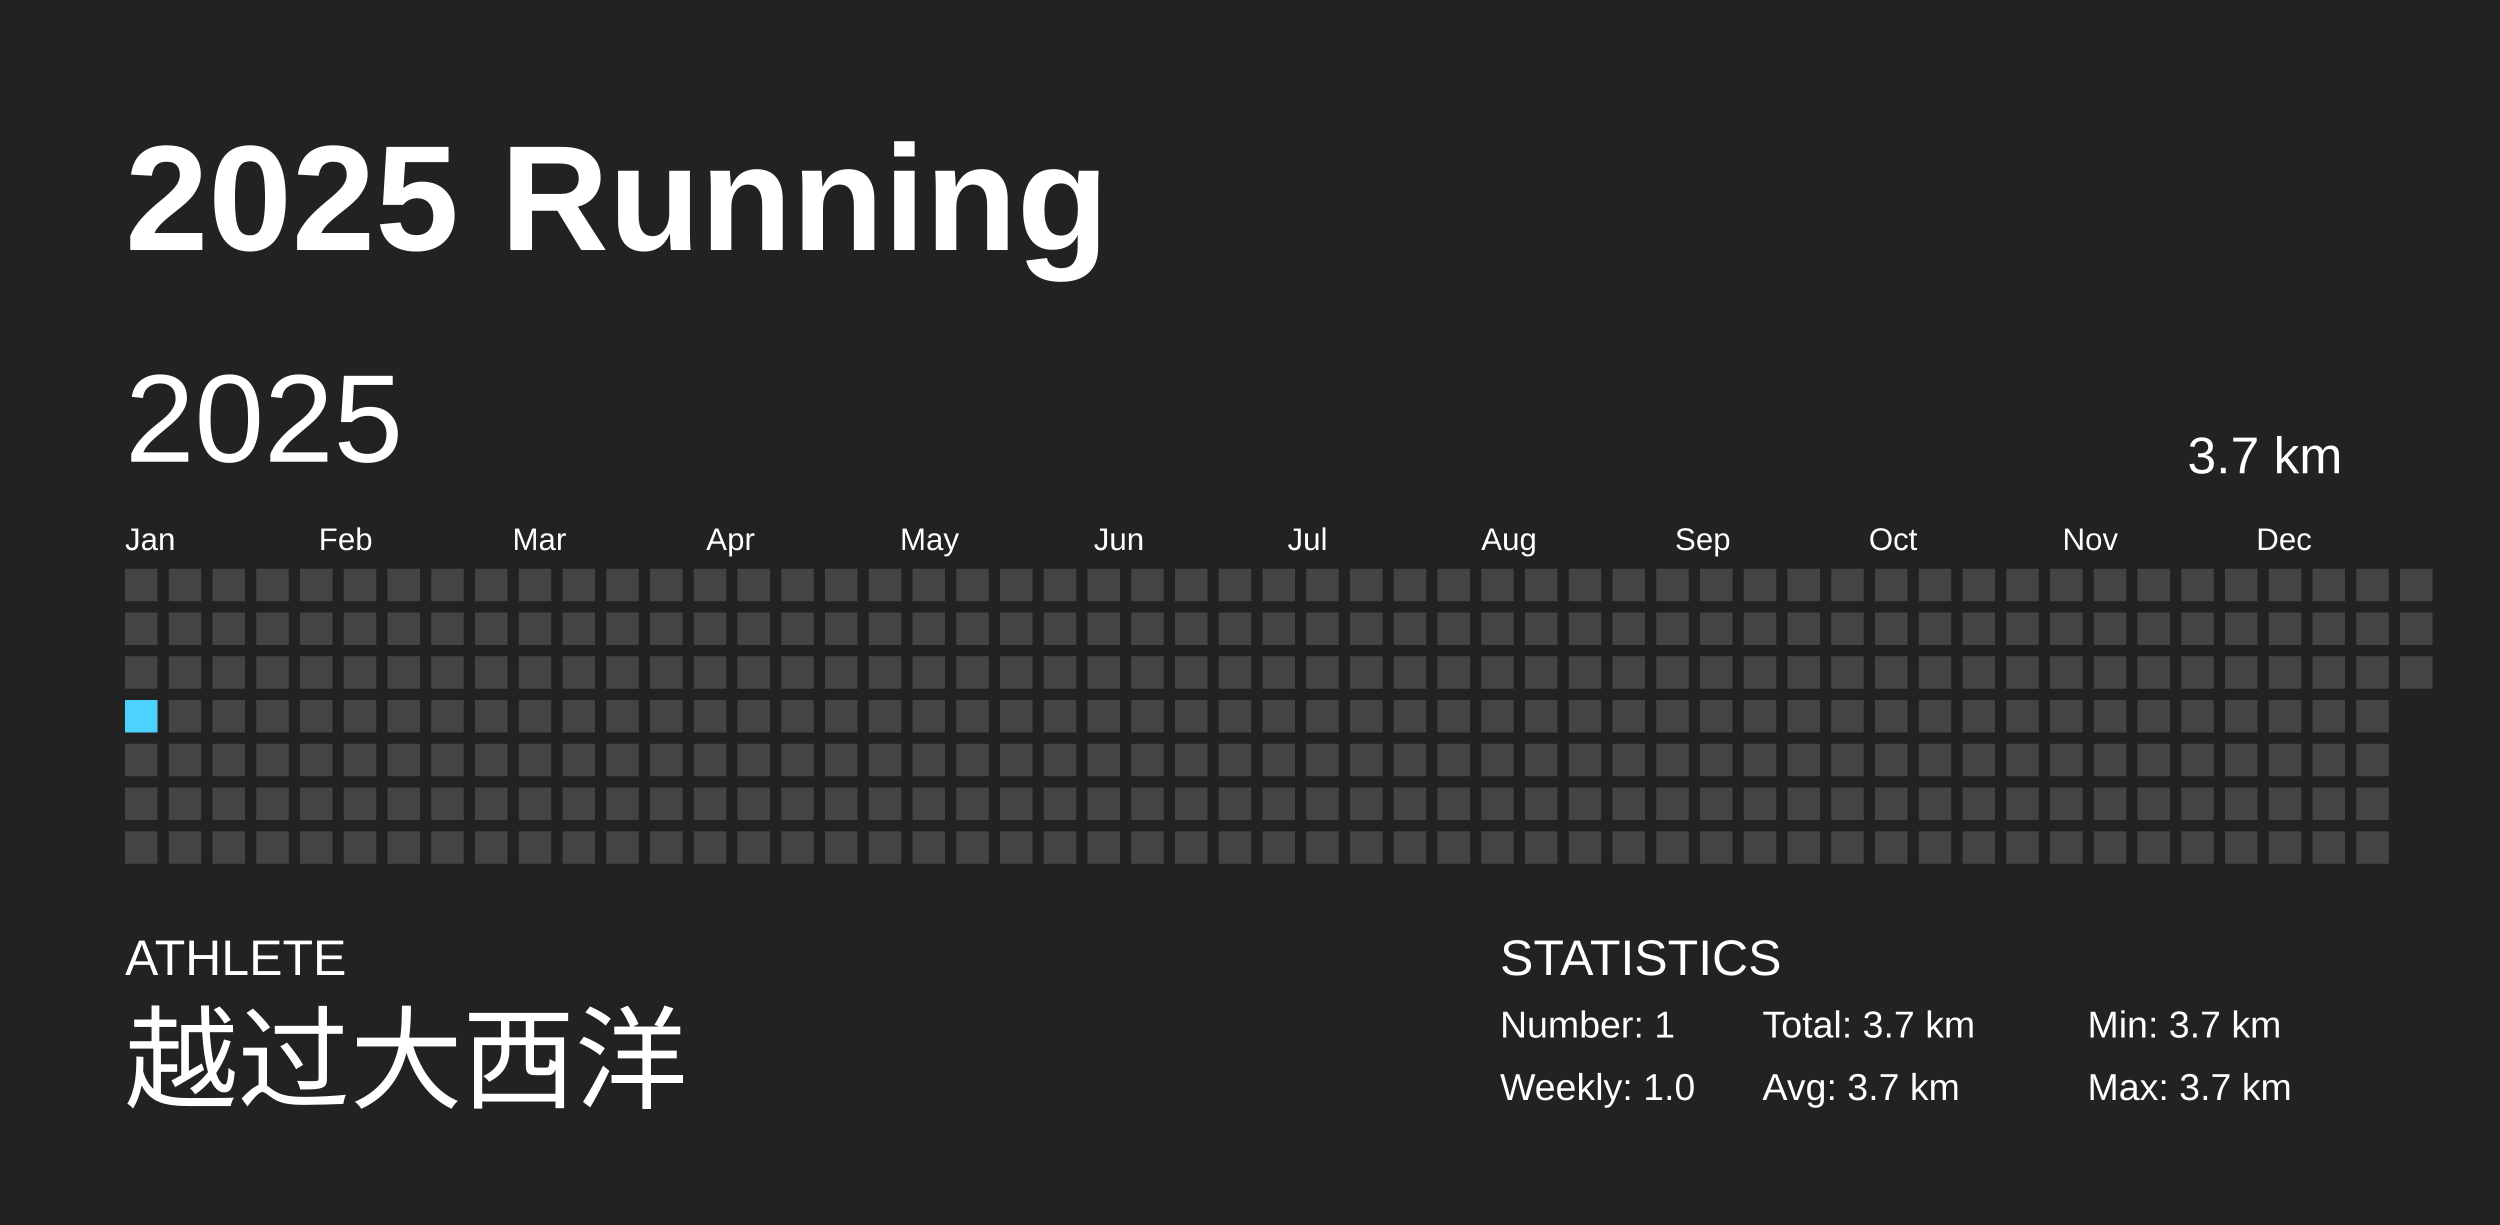
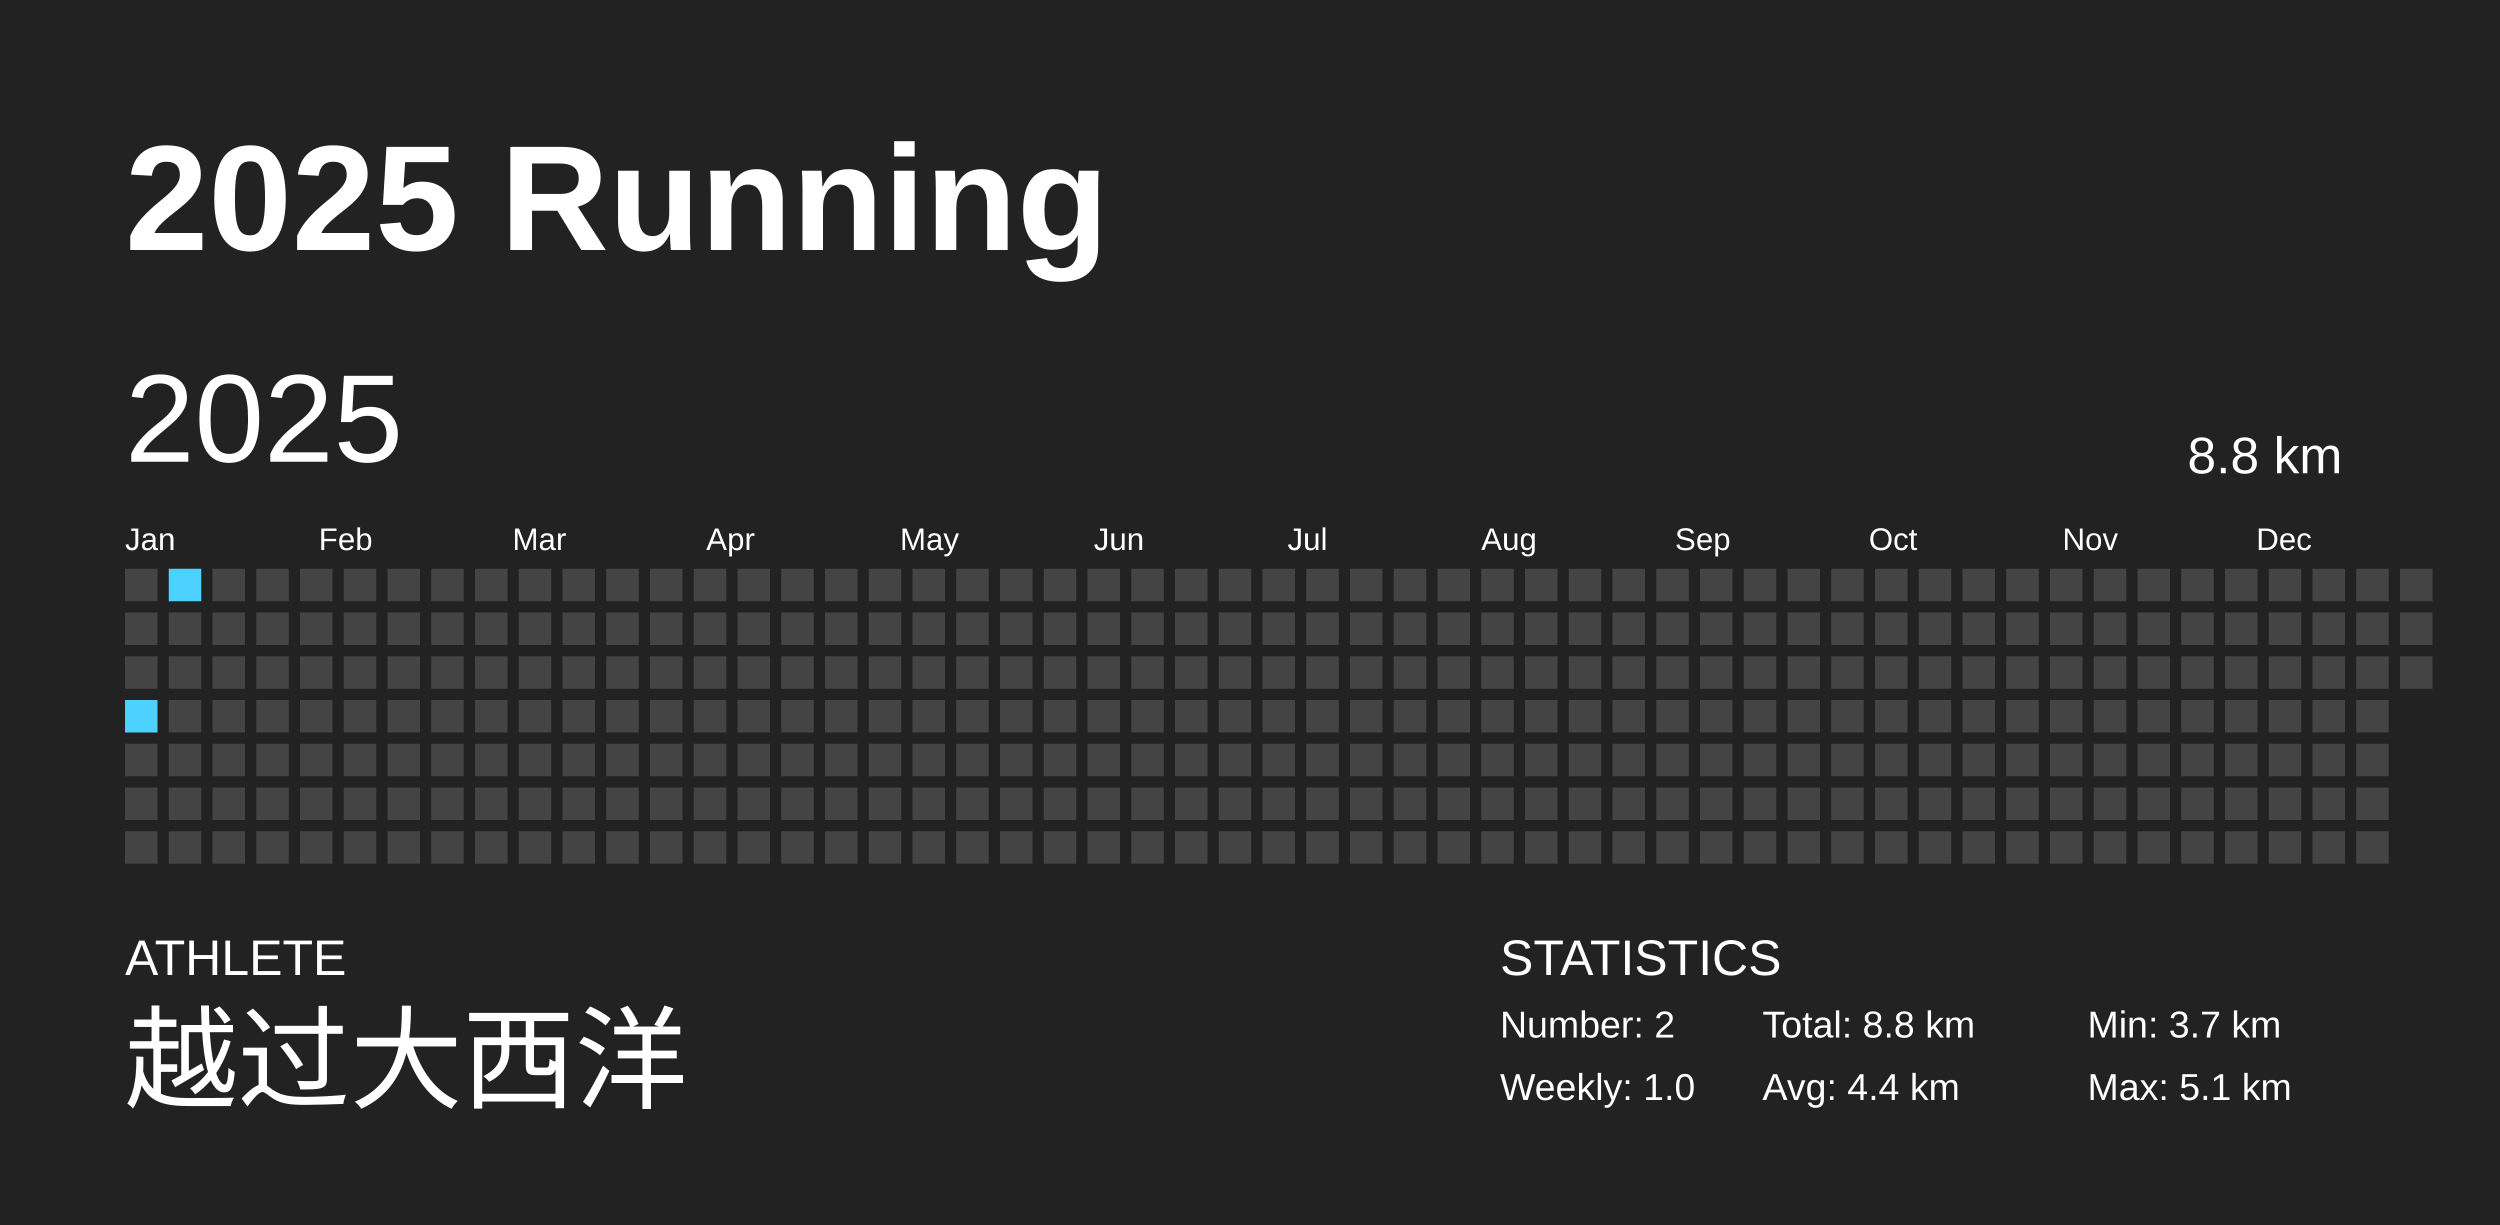
<svg xmlns="http://www.w3.org/2000/svg" baseProfile="full" height="98mm" version="1.1" viewBox="0,0,200,98" width="200mm">
  <defs />
  <rect fill="#222222" height="98" width="200" x="0" y="0" />
  <text fill="#FFFFFF" style="font-size:12px; font-family:Arial; font-weight:bold;" x="10" y="20">2025 Running</text>
  <text fill="#FFFFFF" style="font-size:4px; font-family:Arial" x="10" y="78">ATHLETE</text>
  <text fill="#FFFFFF" style="font-size:9px; font-family:Arial" x="10" y="88">越过大西洋</text>
  <text fill="#FFFFFF" style="font-size:4px; font-family:Arial" x="120" y="78">STATISTICS</text>
-   <text fill="#FFFFFF" style="font-size:3px; font-family:Arial" x="120" y="83">Number: 1</text>
+   <text fill="#FFFFFF" style="font-size:3px; font-family:Arial" x="120" y="83">Number: 2</text>
  <text fill="#FFFFFF" style="font-size:3px; font-family:Arial" x="120" y="88">Weekly: 1.0</text>
-   <text fill="#FFFFFF" style="font-size:3px; font-family:Arial" x="141" y="83">Total: 3.7 km</text>
-   <text fill="#FFFFFF" style="font-size:3px; font-family:Arial" x="141" y="88">Avg: 3.7 km</text>
+   <text fill="#FFFFFF" style="font-size:3px; font-family:Arial" x="141" y="83">Total: 8.8 km</text>
+   <text fill="#FFFFFF" style="font-size:3px; font-family:Arial" x="141" y="88">Avg: 4.4 km</text>
  <text fill="#FFFFFF" style="font-size:3px; font-family:Arial" x="167" y="83">Min: 3.7 km</text>
-   <text fill="#FFFFFF" style="font-size:3px; font-family:Arial" x="167" y="88">Max: 3.7 km</text>
+   <text fill="#FFFFFF" style="font-size:3px; font-family:Arial" x="167" y="88">Max: 5.1 km</text>
  <text dominant-baseline="hanging" fill="#FFFFFF" style="font-size:10.0px; font-family:Arial;" x="10" y="30">2025</text>
-   <text dominant-baseline="hanging" fill="#FFFFFF" style="font-size:4.125px; font-family:Arial;" x="175" y="35">3.7 km</text>
+   <text dominant-baseline="hanging" fill="#FFFFFF" style="font-size:4.125px; font-family:Arial;" x="175" y="35">8.8 km</text>
  <text fill="#FFFFFF" style="font-size:2.5px; font-family:Arial" x="10.0" y="44">Jan</text>
  <text fill="#FFFFFF" style="font-size:2.5px; font-family:Arial" x="25.5" y="44">Feb</text>
  <text fill="#FFFFFF" style="font-size:2.5px; font-family:Arial" x="41.0" y="44">Mar</text>
  <text fill="#FFFFFF" style="font-size:2.5px; font-family:Arial" x="56.5" y="44">Apr</text>
  <text fill="#FFFFFF" style="font-size:2.5px; font-family:Arial" x="72.0" y="44">May</text>
  <text fill="#FFFFFF" style="font-size:2.5px; font-family:Arial" x="87.5" y="44">Jun</text>
  <text fill="#FFFFFF" style="font-size:2.5px; font-family:Arial" x="103.0" y="44">Jul</text>
  <text fill="#FFFFFF" style="font-size:2.5px; font-family:Arial" x="118.5" y="44">Aug</text>
  <text fill="#FFFFFF" style="font-size:2.5px; font-family:Arial" x="134.0" y="44">Sep</text>
  <text fill="#FFFFFF" style="font-size:2.5px; font-family:Arial" x="149.5" y="44">Oct</text>
  <text fill="#FFFFFF" style="font-size:2.5px; font-family:Arial" x="165.0" y="44">Nov</text>
  <text fill="#FFFFFF" style="font-size:2.5px; font-family:Arial" x="180.5" y="44">Dec</text>
  <rect fill="#444444" height="2.6" width="2.6" x="10.0" y="45.5" />
  <rect fill="#444444" height="2.6" width="2.6" x="10.0" y="49.0" />
  <rect fill="#444444" height="2.6" width="2.6" x="10.0" y="52.5" />
-   <rect fill="#4DD2FF" height="2.6" width="2.6" x="10.0" y="56.0" />
+   <rect fill="#4dd2ff" height="2.6" width="2.6" x="10.0" y="56.0" />
  <rect fill="#444444" height="2.6" width="2.6" x="10.0" y="59.5" />
  <rect fill="#444444" height="2.6" width="2.6" x="10.0" y="63.0" />
  <rect fill="#444444" height="2.6" width="2.6" x="10.0" y="66.5" />
-   <rect fill="#444444" height="2.6" width="2.6" x="13.5" y="45.5" />
+   <rect fill="#4dd2ff" height="2.6" width="2.6" x="13.5" y="45.5" />
  <rect fill="#444444" height="2.6" width="2.6" x="13.5" y="49.0" />
  <rect fill="#444444" height="2.6" width="2.6" x="13.5" y="52.5" />
  <rect fill="#444444" height="2.6" width="2.6" x="13.5" y="56.0" />
  <rect fill="#444444" height="2.6" width="2.6" x="13.5" y="59.5" />
  <rect fill="#444444" height="2.6" width="2.6" x="13.5" y="63.0" />
  <rect fill="#444444" height="2.6" width="2.6" x="13.5" y="66.5" />
  <rect fill="#444444" height="2.6" width="2.6" x="17.0" y="45.5" />
  <rect fill="#444444" height="2.6" width="2.6" x="17.0" y="49.0" />
  <rect fill="#444444" height="2.6" width="2.6" x="17.0" y="52.5" />
  <rect fill="#444444" height="2.6" width="2.6" x="17.0" y="56.0" />
  <rect fill="#444444" height="2.6" width="2.6" x="17.0" y="59.5" />
  <rect fill="#444444" height="2.6" width="2.6" x="17.0" y="63.0" />
  <rect fill="#444444" height="2.6" width="2.6" x="17.0" y="66.5" />
  <rect fill="#444444" height="2.6" width="2.6" x="20.5" y="45.5" />
  <rect fill="#444444" height="2.6" width="2.6" x="20.5" y="49.0" />
  <rect fill="#444444" height="2.6" width="2.6" x="20.5" y="52.5" />
  <rect fill="#444444" height="2.6" width="2.6" x="20.5" y="56.0" />
  <rect fill="#444444" height="2.6" width="2.6" x="20.5" y="59.5" />
  <rect fill="#444444" height="2.6" width="2.6" x="20.5" y="63.0" />
  <rect fill="#444444" height="2.6" width="2.6" x="20.5" y="66.5" />
  <rect fill="#444444" height="2.6" width="2.6" x="24.0" y="45.5" />
  <rect fill="#444444" height="2.6" width="2.6" x="24.0" y="49.0" />
  <rect fill="#444444" height="2.6" width="2.6" x="24.0" y="52.5" />
  <rect fill="#444444" height="2.6" width="2.6" x="24.0" y="56.0" />
  <rect fill="#444444" height="2.6" width="2.6" x="24.0" y="59.5" />
  <rect fill="#444444" height="2.6" width="2.6" x="24.0" y="63.0" />
  <rect fill="#444444" height="2.6" width="2.6" x="24.0" y="66.5" />
  <rect fill="#444444" height="2.6" width="2.6" x="27.5" y="45.5" />
  <rect fill="#444444" height="2.6" width="2.6" x="27.5" y="49.0" />
  <rect fill="#444444" height="2.6" width="2.6" x="27.5" y="52.5" />
  <rect fill="#444444" height="2.6" width="2.6" x="27.5" y="56.0" />
  <rect fill="#444444" height="2.6" width="2.6" x="27.5" y="59.5" />
  <rect fill="#444444" height="2.6" width="2.6" x="27.5" y="63.0" />
  <rect fill="#444444" height="2.6" width="2.6" x="27.5" y="66.5" />
  <rect fill="#444444" height="2.6" width="2.6" x="31.0" y="45.5" />
  <rect fill="#444444" height="2.6" width="2.6" x="31.0" y="49.0" />
  <rect fill="#444444" height="2.6" width="2.6" x="31.0" y="52.5" />
  <rect fill="#444444" height="2.6" width="2.6" x="31.0" y="56.0" />
  <rect fill="#444444" height="2.6" width="2.6" x="31.0" y="59.5" />
  <rect fill="#444444" height="2.6" width="2.6" x="31.0" y="63.0" />
  <rect fill="#444444" height="2.6" width="2.6" x="31.0" y="66.5" />
  <rect fill="#444444" height="2.6" width="2.6" x="34.5" y="45.5" />
  <rect fill="#444444" height="2.6" width="2.6" x="34.5" y="49.0" />
  <rect fill="#444444" height="2.6" width="2.6" x="34.5" y="52.5" />
  <rect fill="#444444" height="2.6" width="2.6" x="34.5" y="56.0" />
  <rect fill="#444444" height="2.6" width="2.6" x="34.5" y="59.5" />
  <rect fill="#444444" height="2.6" width="2.6" x="34.5" y="63.0" />
  <rect fill="#444444" height="2.6" width="2.6" x="34.5" y="66.5" />
  <rect fill="#444444" height="2.6" width="2.6" x="38.0" y="45.5" />
  <rect fill="#444444" height="2.6" width="2.6" x="38.0" y="49.0" />
  <rect fill="#444444" height="2.6" width="2.6" x="38.0" y="52.5" />
  <rect fill="#444444" height="2.6" width="2.6" x="38.0" y="56.0" />
  <rect fill="#444444" height="2.6" width="2.6" x="38.0" y="59.5" />
  <rect fill="#444444" height="2.6" width="2.6" x="38.0" y="63.0" />
  <rect fill="#444444" height="2.6" width="2.6" x="38.0" y="66.5" />
  <rect fill="#444444" height="2.6" width="2.6" x="41.5" y="45.5" />
  <rect fill="#444444" height="2.6" width="2.6" x="41.5" y="49.0" />
  <rect fill="#444444" height="2.6" width="2.6" x="41.5" y="52.5" />
  <rect fill="#444444" height="2.6" width="2.6" x="41.5" y="56.0" />
  <rect fill="#444444" height="2.6" width="2.6" x="41.5" y="59.5" />
  <rect fill="#444444" height="2.6" width="2.6" x="41.5" y="63.0" />
  <rect fill="#444444" height="2.6" width="2.6" x="41.5" y="66.5" />
  <rect fill="#444444" height="2.6" width="2.6" x="45.0" y="45.5" />
  <rect fill="#444444" height="2.6" width="2.6" x="45.0" y="49.0" />
  <rect fill="#444444" height="2.6" width="2.6" x="45.0" y="52.5" />
  <rect fill="#444444" height="2.6" width="2.6" x="45.0" y="56.0" />
  <rect fill="#444444" height="2.6" width="2.6" x="45.0" y="59.5" />
  <rect fill="#444444" height="2.6" width="2.6" x="45.0" y="63.0" />
  <rect fill="#444444" height="2.6" width="2.6" x="45.0" y="66.5" />
  <rect fill="#444444" height="2.6" width="2.6" x="48.5" y="45.5" />
  <rect fill="#444444" height="2.6" width="2.6" x="48.5" y="49.0" />
  <rect fill="#444444" height="2.6" width="2.6" x="48.5" y="52.5" />
  <rect fill="#444444" height="2.6" width="2.6" x="48.5" y="56.0" />
  <rect fill="#444444" height="2.6" width="2.6" x="48.5" y="59.5" />
  <rect fill="#444444" height="2.6" width="2.6" x="48.5" y="63.0" />
  <rect fill="#444444" height="2.6" width="2.6" x="48.5" y="66.5" />
  <rect fill="#444444" height="2.6" width="2.6" x="52.0" y="45.5" />
  <rect fill="#444444" height="2.6" width="2.6" x="52.0" y="49.0" />
  <rect fill="#444444" height="2.6" width="2.6" x="52.0" y="52.5" />
  <rect fill="#444444" height="2.6" width="2.6" x="52.0" y="56.0" />
  <rect fill="#444444" height="2.6" width="2.6" x="52.0" y="59.5" />
  <rect fill="#444444" height="2.6" width="2.6" x="52.0" y="63.0" />
  <rect fill="#444444" height="2.6" width="2.6" x="52.0" y="66.5" />
  <rect fill="#444444" height="2.6" width="2.6" x="55.5" y="45.5" />
  <rect fill="#444444" height="2.6" width="2.6" x="55.5" y="49.0" />
  <rect fill="#444444" height="2.6" width="2.6" x="55.5" y="52.5" />
  <rect fill="#444444" height="2.6" width="2.6" x="55.5" y="56.0" />
  <rect fill="#444444" height="2.6" width="2.6" x="55.5" y="59.5" />
  <rect fill="#444444" height="2.6" width="2.6" x="55.5" y="63.0" />
  <rect fill="#444444" height="2.6" width="2.6" x="55.5" y="66.5" />
  <rect fill="#444444" height="2.6" width="2.6" x="59.0" y="45.5" />
  <rect fill="#444444" height="2.6" width="2.6" x="59.0" y="49.0" />
  <rect fill="#444444" height="2.6" width="2.6" x="59.0" y="52.5" />
  <rect fill="#444444" height="2.6" width="2.6" x="59.0" y="56.0" />
  <rect fill="#444444" height="2.6" width="2.6" x="59.0" y="59.5" />
  <rect fill="#444444" height="2.6" width="2.6" x="59.0" y="63.0" />
  <rect fill="#444444" height="2.6" width="2.6" x="59.0" y="66.5" />
  <rect fill="#444444" height="2.6" width="2.6" x="62.5" y="45.5" />
  <rect fill="#444444" height="2.6" width="2.6" x="62.5" y="49.0" />
  <rect fill="#444444" height="2.6" width="2.6" x="62.5" y="52.5" />
  <rect fill="#444444" height="2.6" width="2.6" x="62.5" y="56.0" />
  <rect fill="#444444" height="2.6" width="2.6" x="62.5" y="59.5" />
  <rect fill="#444444" height="2.6" width="2.6" x="62.5" y="63.0" />
  <rect fill="#444444" height="2.6" width="2.6" x="62.5" y="66.5" />
  <rect fill="#444444" height="2.6" width="2.6" x="66.0" y="45.5" />
  <rect fill="#444444" height="2.6" width="2.6" x="66.0" y="49.0" />
  <rect fill="#444444" height="2.6" width="2.6" x="66.0" y="52.5" />
  <rect fill="#444444" height="2.6" width="2.6" x="66.0" y="56.0" />
  <rect fill="#444444" height="2.6" width="2.6" x="66.0" y="59.5" />
  <rect fill="#444444" height="2.6" width="2.6" x="66.0" y="63.0" />
  <rect fill="#444444" height="2.6" width="2.6" x="66.0" y="66.5" />
  <rect fill="#444444" height="2.6" width="2.6" x="69.5" y="45.5" />
  <rect fill="#444444" height="2.6" width="2.6" x="69.5" y="49.0" />
  <rect fill="#444444" height="2.6" width="2.6" x="69.5" y="52.5" />
  <rect fill="#444444" height="2.6" width="2.6" x="69.5" y="56.0" />
  <rect fill="#444444" height="2.6" width="2.6" x="69.5" y="59.5" />
  <rect fill="#444444" height="2.6" width="2.6" x="69.5" y="63.0" />
  <rect fill="#444444" height="2.6" width="2.6" x="69.5" y="66.5" />
  <rect fill="#444444" height="2.6" width="2.6" x="73.0" y="45.5" />
  <rect fill="#444444" height="2.6" width="2.6" x="73.0" y="49.0" />
  <rect fill="#444444" height="2.6" width="2.6" x="73.0" y="52.5" />
  <rect fill="#444444" height="2.6" width="2.6" x="73.0" y="56.0" />
  <rect fill="#444444" height="2.6" width="2.6" x="73.0" y="59.5" />
  <rect fill="#444444" height="2.6" width="2.6" x="73.0" y="63.0" />
  <rect fill="#444444" height="2.6" width="2.6" x="73.0" y="66.5" />
  <rect fill="#444444" height="2.6" width="2.6" x="76.5" y="45.5" />
  <rect fill="#444444" height="2.6" width="2.6" x="76.5" y="49.0" />
  <rect fill="#444444" height="2.6" width="2.6" x="76.5" y="52.5" />
  <rect fill="#444444" height="2.6" width="2.6" x="76.5" y="56.0" />
  <rect fill="#444444" height="2.6" width="2.6" x="76.5" y="59.5" />
  <rect fill="#444444" height="2.6" width="2.6" x="76.5" y="63.0" />
  <rect fill="#444444" height="2.6" width="2.6" x="76.5" y="66.5" />
  <rect fill="#444444" height="2.6" width="2.6" x="80.0" y="45.5" />
  <rect fill="#444444" height="2.6" width="2.6" x="80.0" y="49.0" />
  <rect fill="#444444" height="2.6" width="2.6" x="80.0" y="52.5" />
  <rect fill="#444444" height="2.6" width="2.6" x="80.0" y="56.0" />
  <rect fill="#444444" height="2.6" width="2.6" x="80.0" y="59.5" />
  <rect fill="#444444" height="2.6" width="2.6" x="80.0" y="63.0" />
  <rect fill="#444444" height="2.6" width="2.6" x="80.0" y="66.5" />
  <rect fill="#444444" height="2.6" width="2.6" x="83.5" y="45.5" />
  <rect fill="#444444" height="2.6" width="2.6" x="83.5" y="49.0" />
  <rect fill="#444444" height="2.6" width="2.6" x="83.5" y="52.5" />
  <rect fill="#444444" height="2.6" width="2.6" x="83.5" y="56.0" />
  <rect fill="#444444" height="2.6" width="2.6" x="83.5" y="59.5" />
  <rect fill="#444444" height="2.6" width="2.6" x="83.5" y="63.0" />
  <rect fill="#444444" height="2.6" width="2.6" x="83.5" y="66.5" />
  <rect fill="#444444" height="2.6" width="2.6" x="87.0" y="45.5" />
  <rect fill="#444444" height="2.6" width="2.6" x="87.0" y="49.0" />
  <rect fill="#444444" height="2.6" width="2.6" x="87.0" y="52.5" />
  <rect fill="#444444" height="2.6" width="2.6" x="87.0" y="56.0" />
  <rect fill="#444444" height="2.6" width="2.6" x="87.0" y="59.5" />
  <rect fill="#444444" height="2.6" width="2.6" x="87.0" y="63.0" />
  <rect fill="#444444" height="2.6" width="2.6" x="87.0" y="66.5" />
  <rect fill="#444444" height="2.6" width="2.6" x="90.5" y="45.5" />
  <rect fill="#444444" height="2.6" width="2.6" x="90.5" y="49.0" />
  <rect fill="#444444" height="2.6" width="2.6" x="90.5" y="52.5" />
  <rect fill="#444444" height="2.6" width="2.6" x="90.5" y="56.0" />
  <rect fill="#444444" height="2.6" width="2.6" x="90.5" y="59.5" />
  <rect fill="#444444" height="2.6" width="2.6" x="90.5" y="63.0" />
  <rect fill="#444444" height="2.6" width="2.6" x="90.5" y="66.5" />
  <rect fill="#444444" height="2.6" width="2.6" x="94.0" y="45.5" />
  <rect fill="#444444" height="2.6" width="2.6" x="94.0" y="49.0" />
  <rect fill="#444444" height="2.6" width="2.6" x="94.0" y="52.5" />
  <rect fill="#444444" height="2.6" width="2.6" x="94.0" y="56.0" />
  <rect fill="#444444" height="2.6" width="2.6" x="94.0" y="59.5" />
  <rect fill="#444444" height="2.6" width="2.6" x="94.0" y="63.0" />
  <rect fill="#444444" height="2.6" width="2.6" x="94.0" y="66.5" />
  <rect fill="#444444" height="2.6" width="2.6" x="97.5" y="45.5" />
  <rect fill="#444444" height="2.6" width="2.6" x="97.5" y="49.0" />
  <rect fill="#444444" height="2.6" width="2.6" x="97.5" y="52.5" />
  <rect fill="#444444" height="2.6" width="2.6" x="97.5" y="56.0" />
  <rect fill="#444444" height="2.6" width="2.6" x="97.5" y="59.5" />
  <rect fill="#444444" height="2.6" width="2.6" x="97.5" y="63.0" />
  <rect fill="#444444" height="2.6" width="2.6" x="97.5" y="66.5" />
  <rect fill="#444444" height="2.6" width="2.6" x="101.0" y="45.5" />
  <rect fill="#444444" height="2.6" width="2.6" x="101.0" y="49.0" />
  <rect fill="#444444" height="2.6" width="2.6" x="101.0" y="52.5" />
  <rect fill="#444444" height="2.6" width="2.6" x="101.0" y="56.0" />
  <rect fill="#444444" height="2.6" width="2.6" x="101.0" y="59.5" />
  <rect fill="#444444" height="2.6" width="2.6" x="101.0" y="63.0" />
  <rect fill="#444444" height="2.6" width="2.6" x="101.0" y="66.5" />
  <rect fill="#444444" height="2.6" width="2.6" x="104.5" y="45.5" />
  <rect fill="#444444" height="2.6" width="2.6" x="104.5" y="49.0" />
  <rect fill="#444444" height="2.6" width="2.6" x="104.5" y="52.5" />
  <rect fill="#444444" height="2.6" width="2.6" x="104.5" y="56.0" />
  <rect fill="#444444" height="2.6" width="2.6" x="104.5" y="59.5" />
  <rect fill="#444444" height="2.6" width="2.6" x="104.5" y="63.0" />
  <rect fill="#444444" height="2.6" width="2.6" x="104.5" y="66.5" />
  <rect fill="#444444" height="2.6" width="2.6" x="108.0" y="45.5" />
  <rect fill="#444444" height="2.6" width="2.6" x="108.0" y="49.0" />
  <rect fill="#444444" height="2.6" width="2.6" x="108.0" y="52.5" />
  <rect fill="#444444" height="2.6" width="2.6" x="108.0" y="56.0" />
  <rect fill="#444444" height="2.6" width="2.6" x="108.0" y="59.5" />
  <rect fill="#444444" height="2.6" width="2.6" x="108.0" y="63.0" />
  <rect fill="#444444" height="2.6" width="2.6" x="108.0" y="66.5" />
  <rect fill="#444444" height="2.6" width="2.6" x="111.5" y="45.5" />
  <rect fill="#444444" height="2.6" width="2.6" x="111.5" y="49.0" />
  <rect fill="#444444" height="2.6" width="2.6" x="111.5" y="52.5" />
  <rect fill="#444444" height="2.6" width="2.6" x="111.5" y="56.0" />
  <rect fill="#444444" height="2.6" width="2.6" x="111.5" y="59.5" />
  <rect fill="#444444" height="2.6" width="2.6" x="111.5" y="63.0" />
  <rect fill="#444444" height="2.6" width="2.6" x="111.5" y="66.5" />
  <rect fill="#444444" height="2.6" width="2.6" x="115.0" y="45.5" />
  <rect fill="#444444" height="2.6" width="2.6" x="115.0" y="49.0" />
  <rect fill="#444444" height="2.6" width="2.6" x="115.0" y="52.5" />
  <rect fill="#444444" height="2.6" width="2.6" x="115.0" y="56.0" />
  <rect fill="#444444" height="2.6" width="2.6" x="115.0" y="59.5" />
  <rect fill="#444444" height="2.6" width="2.6" x="115.0" y="63.0" />
  <rect fill="#444444" height="2.6" width="2.6" x="115.0" y="66.5" />
  <rect fill="#444444" height="2.6" width="2.6" x="118.5" y="45.5" />
  <rect fill="#444444" height="2.6" width="2.6" x="118.5" y="49.0" />
  <rect fill="#444444" height="2.6" width="2.6" x="118.5" y="52.5" />
  <rect fill="#444444" height="2.6" width="2.6" x="118.5" y="56.0" />
  <rect fill="#444444" height="2.6" width="2.6" x="118.5" y="59.5" />
  <rect fill="#444444" height="2.6" width="2.6" x="118.5" y="63.0" />
  <rect fill="#444444" height="2.6" width="2.6" x="118.5" y="66.5" />
  <rect fill="#444444" height="2.6" width="2.6" x="122.0" y="45.5" />
  <rect fill="#444444" height="2.6" width="2.6" x="122.0" y="49.0" />
  <rect fill="#444444" height="2.6" width="2.6" x="122.0" y="52.5" />
  <rect fill="#444444" height="2.6" width="2.6" x="122.0" y="56.0" />
  <rect fill="#444444" height="2.6" width="2.6" x="122.0" y="59.5" />
  <rect fill="#444444" height="2.6" width="2.6" x="122.0" y="63.0" />
  <rect fill="#444444" height="2.6" width="2.6" x="122.0" y="66.5" />
  <rect fill="#444444" height="2.6" width="2.6" x="125.5" y="45.5" />
  <rect fill="#444444" height="2.6" width="2.6" x="125.5" y="49.0" />
  <rect fill="#444444" height="2.6" width="2.6" x="125.5" y="52.5" />
  <rect fill="#444444" height="2.6" width="2.6" x="125.5" y="56.0" />
  <rect fill="#444444" height="2.6" width="2.6" x="125.5" y="59.5" />
  <rect fill="#444444" height="2.6" width="2.6" x="125.5" y="63.0" />
  <rect fill="#444444" height="2.6" width="2.6" x="125.5" y="66.5" />
  <rect fill="#444444" height="2.6" width="2.6" x="129.0" y="45.5" />
  <rect fill="#444444" height="2.6" width="2.6" x="129.0" y="49.0" />
  <rect fill="#444444" height="2.6" width="2.6" x="129.0" y="52.5" />
  <rect fill="#444444" height="2.6" width="2.6" x="129.0" y="56.0" />
  <rect fill="#444444" height="2.6" width="2.6" x="129.0" y="59.5" />
  <rect fill="#444444" height="2.6" width="2.6" x="129.0" y="63.0" />
  <rect fill="#444444" height="2.6" width="2.6" x="129.0" y="66.5" />
  <rect fill="#444444" height="2.6" width="2.6" x="132.5" y="45.5" />
  <rect fill="#444444" height="2.6" width="2.6" x="132.5" y="49.0" />
  <rect fill="#444444" height="2.6" width="2.6" x="132.5" y="52.5" />
  <rect fill="#444444" height="2.6" width="2.6" x="132.5" y="56.0" />
  <rect fill="#444444" height="2.6" width="2.6" x="132.5" y="59.5" />
  <rect fill="#444444" height="2.6" width="2.6" x="132.5" y="63.0" />
  <rect fill="#444444" height="2.6" width="2.6" x="132.5" y="66.5" />
  <rect fill="#444444" height="2.6" width="2.6" x="136.0" y="45.5" />
  <rect fill="#444444" height="2.6" width="2.6" x="136.0" y="49.0" />
  <rect fill="#444444" height="2.6" width="2.6" x="136.0" y="52.5" />
  <rect fill="#444444" height="2.6" width="2.6" x="136.0" y="56.0" />
  <rect fill="#444444" height="2.6" width="2.6" x="136.0" y="59.5" />
  <rect fill="#444444" height="2.6" width="2.6" x="136.0" y="63.0" />
  <rect fill="#444444" height="2.6" width="2.6" x="136.0" y="66.5" />
  <rect fill="#444444" height="2.6" width="2.6" x="139.5" y="45.5" />
  <rect fill="#444444" height="2.6" width="2.6" x="139.5" y="49.0" />
  <rect fill="#444444" height="2.6" width="2.6" x="139.5" y="52.5" />
  <rect fill="#444444" height="2.6" width="2.6" x="139.5" y="56.0" />
  <rect fill="#444444" height="2.6" width="2.6" x="139.5" y="59.5" />
  <rect fill="#444444" height="2.6" width="2.6" x="139.5" y="63.0" />
  <rect fill="#444444" height="2.6" width="2.6" x="139.5" y="66.5" />
  <rect fill="#444444" height="2.6" width="2.6" x="143.0" y="45.5" />
  <rect fill="#444444" height="2.6" width="2.6" x="143.0" y="49.0" />
  <rect fill="#444444" height="2.6" width="2.6" x="143.0" y="52.5" />
  <rect fill="#444444" height="2.6" width="2.6" x="143.0" y="56.0" />
  <rect fill="#444444" height="2.6" width="2.6" x="143.0" y="59.5" />
  <rect fill="#444444" height="2.6" width="2.6" x="143.0" y="63.0" />
  <rect fill="#444444" height="2.6" width="2.6" x="143.0" y="66.5" />
  <rect fill="#444444" height="2.6" width="2.6" x="146.5" y="45.5" />
  <rect fill="#444444" height="2.6" width="2.6" x="146.5" y="49.0" />
  <rect fill="#444444" height="2.6" width="2.6" x="146.5" y="52.5" />
  <rect fill="#444444" height="2.6" width="2.6" x="146.5" y="56.0" />
  <rect fill="#444444" height="2.6" width="2.6" x="146.5" y="59.5" />
  <rect fill="#444444" height="2.6" width="2.6" x="146.5" y="63.0" />
  <rect fill="#444444" height="2.6" width="2.6" x="146.5" y="66.5" />
  <rect fill="#444444" height="2.6" width="2.6" x="150.0" y="45.5" />
  <rect fill="#444444" height="2.6" width="2.6" x="150.0" y="49.0" />
  <rect fill="#444444" height="2.6" width="2.6" x="150.0" y="52.5" />
  <rect fill="#444444" height="2.6" width="2.6" x="150.0" y="56.0" />
  <rect fill="#444444" height="2.6" width="2.6" x="150.0" y="59.5" />
  <rect fill="#444444" height="2.6" width="2.6" x="150.0" y="63.0" />
  <rect fill="#444444" height="2.6" width="2.6" x="150.0" y="66.5" />
  <rect fill="#444444" height="2.6" width="2.6" x="153.5" y="45.5" />
  <rect fill="#444444" height="2.6" width="2.6" x="153.5" y="49.0" />
  <rect fill="#444444" height="2.6" width="2.6" x="153.5" y="52.5" />
  <rect fill="#444444" height="2.6" width="2.6" x="153.5" y="56.0" />
  <rect fill="#444444" height="2.6" width="2.6" x="153.5" y="59.5" />
  <rect fill="#444444" height="2.6" width="2.6" x="153.5" y="63.0" />
  <rect fill="#444444" height="2.6" width="2.6" x="153.5" y="66.5" />
  <rect fill="#444444" height="2.6" width="2.6" x="157.0" y="45.5" />
  <rect fill="#444444" height="2.6" width="2.6" x="157.0" y="49.0" />
  <rect fill="#444444" height="2.6" width="2.6" x="157.0" y="52.5" />
  <rect fill="#444444" height="2.6" width="2.6" x="157.0" y="56.0" />
  <rect fill="#444444" height="2.6" width="2.6" x="157.0" y="59.5" />
  <rect fill="#444444" height="2.6" width="2.6" x="157.0" y="63.0" />
  <rect fill="#444444" height="2.6" width="2.6" x="157.0" y="66.5" />
  <rect fill="#444444" height="2.6" width="2.6" x="160.5" y="45.5" />
  <rect fill="#444444" height="2.6" width="2.6" x="160.5" y="49.0" />
  <rect fill="#444444" height="2.6" width="2.6" x="160.5" y="52.5" />
  <rect fill="#444444" height="2.6" width="2.6" x="160.5" y="56.0" />
  <rect fill="#444444" height="2.6" width="2.6" x="160.5" y="59.5" />
  <rect fill="#444444" height="2.6" width="2.6" x="160.5" y="63.0" />
  <rect fill="#444444" height="2.6" width="2.6" x="160.5" y="66.5" />
  <rect fill="#444444" height="2.6" width="2.6" x="164.0" y="45.5" />
  <rect fill="#444444" height="2.6" width="2.6" x="164.0" y="49.0" />
  <rect fill="#444444" height="2.6" width="2.6" x="164.0" y="52.5" />
  <rect fill="#444444" height="2.6" width="2.6" x="164.0" y="56.0" />
  <rect fill="#444444" height="2.6" width="2.6" x="164.0" y="59.5" />
  <rect fill="#444444" height="2.6" width="2.6" x="164.0" y="63.0" />
  <rect fill="#444444" height="2.6" width="2.6" x="164.0" y="66.5" />
  <rect fill="#444444" height="2.6" width="2.6" x="167.5" y="45.5" />
  <rect fill="#444444" height="2.6" width="2.6" x="167.5" y="49.0" />
  <rect fill="#444444" height="2.6" width="2.6" x="167.5" y="52.5" />
  <rect fill="#444444" height="2.6" width="2.6" x="167.5" y="56.0" />
  <rect fill="#444444" height="2.6" width="2.6" x="167.5" y="59.5" />
  <rect fill="#444444" height="2.6" width="2.6" x="167.5" y="63.0" />
  <rect fill="#444444" height="2.6" width="2.6" x="167.5" y="66.5" />
  <rect fill="#444444" height="2.6" width="2.6" x="171.0" y="45.5" />
  <rect fill="#444444" height="2.6" width="2.6" x="171.0" y="49.0" />
  <rect fill="#444444" height="2.6" width="2.6" x="171.0" y="52.5" />
  <rect fill="#444444" height="2.6" width="2.6" x="171.0" y="56.0" />
  <rect fill="#444444" height="2.6" width="2.6" x="171.0" y="59.5" />
  <rect fill="#444444" height="2.6" width="2.6" x="171.0" y="63.0" />
  <rect fill="#444444" height="2.6" width="2.6" x="171.0" y="66.5" />
  <rect fill="#444444" height="2.6" width="2.6" x="174.5" y="45.5" />
  <rect fill="#444444" height="2.6" width="2.6" x="174.5" y="49.0" />
  <rect fill="#444444" height="2.6" width="2.6" x="174.5" y="52.5" />
  <rect fill="#444444" height="2.6" width="2.6" x="174.5" y="56.0" />
  <rect fill="#444444" height="2.6" width="2.6" x="174.5" y="59.5" />
  <rect fill="#444444" height="2.6" width="2.6" x="174.5" y="63.0" />
  <rect fill="#444444" height="2.6" width="2.6" x="174.5" y="66.5" />
  <rect fill="#444444" height="2.6" width="2.6" x="178.0" y="45.5" />
  <rect fill="#444444" height="2.6" width="2.6" x="178.0" y="49.0" />
  <rect fill="#444444" height="2.6" width="2.6" x="178.0" y="52.5" />
  <rect fill="#444444" height="2.6" width="2.6" x="178.0" y="56.0" />
  <rect fill="#444444" height="2.6" width="2.6" x="178.0" y="59.5" />
  <rect fill="#444444" height="2.6" width="2.6" x="178.0" y="63.0" />
  <rect fill="#444444" height="2.6" width="2.6" x="178.0" y="66.5" />
  <rect fill="#444444" height="2.6" width="2.6" x="181.5" y="45.5" />
  <rect fill="#444444" height="2.6" width="2.6" x="181.5" y="49.0" />
  <rect fill="#444444" height="2.6" width="2.6" x="181.5" y="52.5" />
  <rect fill="#444444" height="2.6" width="2.6" x="181.5" y="56.0" />
  <rect fill="#444444" height="2.6" width="2.6" x="181.5" y="59.5" />
  <rect fill="#444444" height="2.6" width="2.6" x="181.5" y="63.0" />
  <rect fill="#444444" height="2.6" width="2.6" x="181.5" y="66.5" />
  <rect fill="#444444" height="2.6" width="2.6" x="185.0" y="45.5" />
  <rect fill="#444444" height="2.6" width="2.6" x="185.0" y="49.0" />
  <rect fill="#444444" height="2.6" width="2.6" x="185.0" y="52.5" />
  <rect fill="#444444" height="2.6" width="2.6" x="185.0" y="56.0" />
  <rect fill="#444444" height="2.6" width="2.6" x="185.0" y="59.5" />
  <rect fill="#444444" height="2.6" width="2.6" x="185.0" y="63.0" />
  <rect fill="#444444" height="2.6" width="2.6" x="185.0" y="66.5" />
  <rect fill="#444444" height="2.6" width="2.6" x="188.5" y="45.5" />
  <rect fill="#444444" height="2.6" width="2.6" x="188.5" y="49.0" />
  <rect fill="#444444" height="2.6" width="2.6" x="188.5" y="52.5" />
  <rect fill="#444444" height="2.6" width="2.6" x="188.5" y="56.0" />
  <rect fill="#444444" height="2.6" width="2.6" x="188.5" y="59.5" />
  <rect fill="#444444" height="2.6" width="2.6" x="188.5" y="63.0" />
  <rect fill="#444444" height="2.6" width="2.6" x="188.5" y="66.5" />
  <rect fill="#444444" height="2.6" width="2.6" x="192.0" y="45.5" />
  <rect fill="#444444" height="2.6" width="2.6" x="192.0" y="49.0" />
  <rect fill="#444444" height="2.6" width="2.6" x="192.0" y="52.5" />
</svg>
